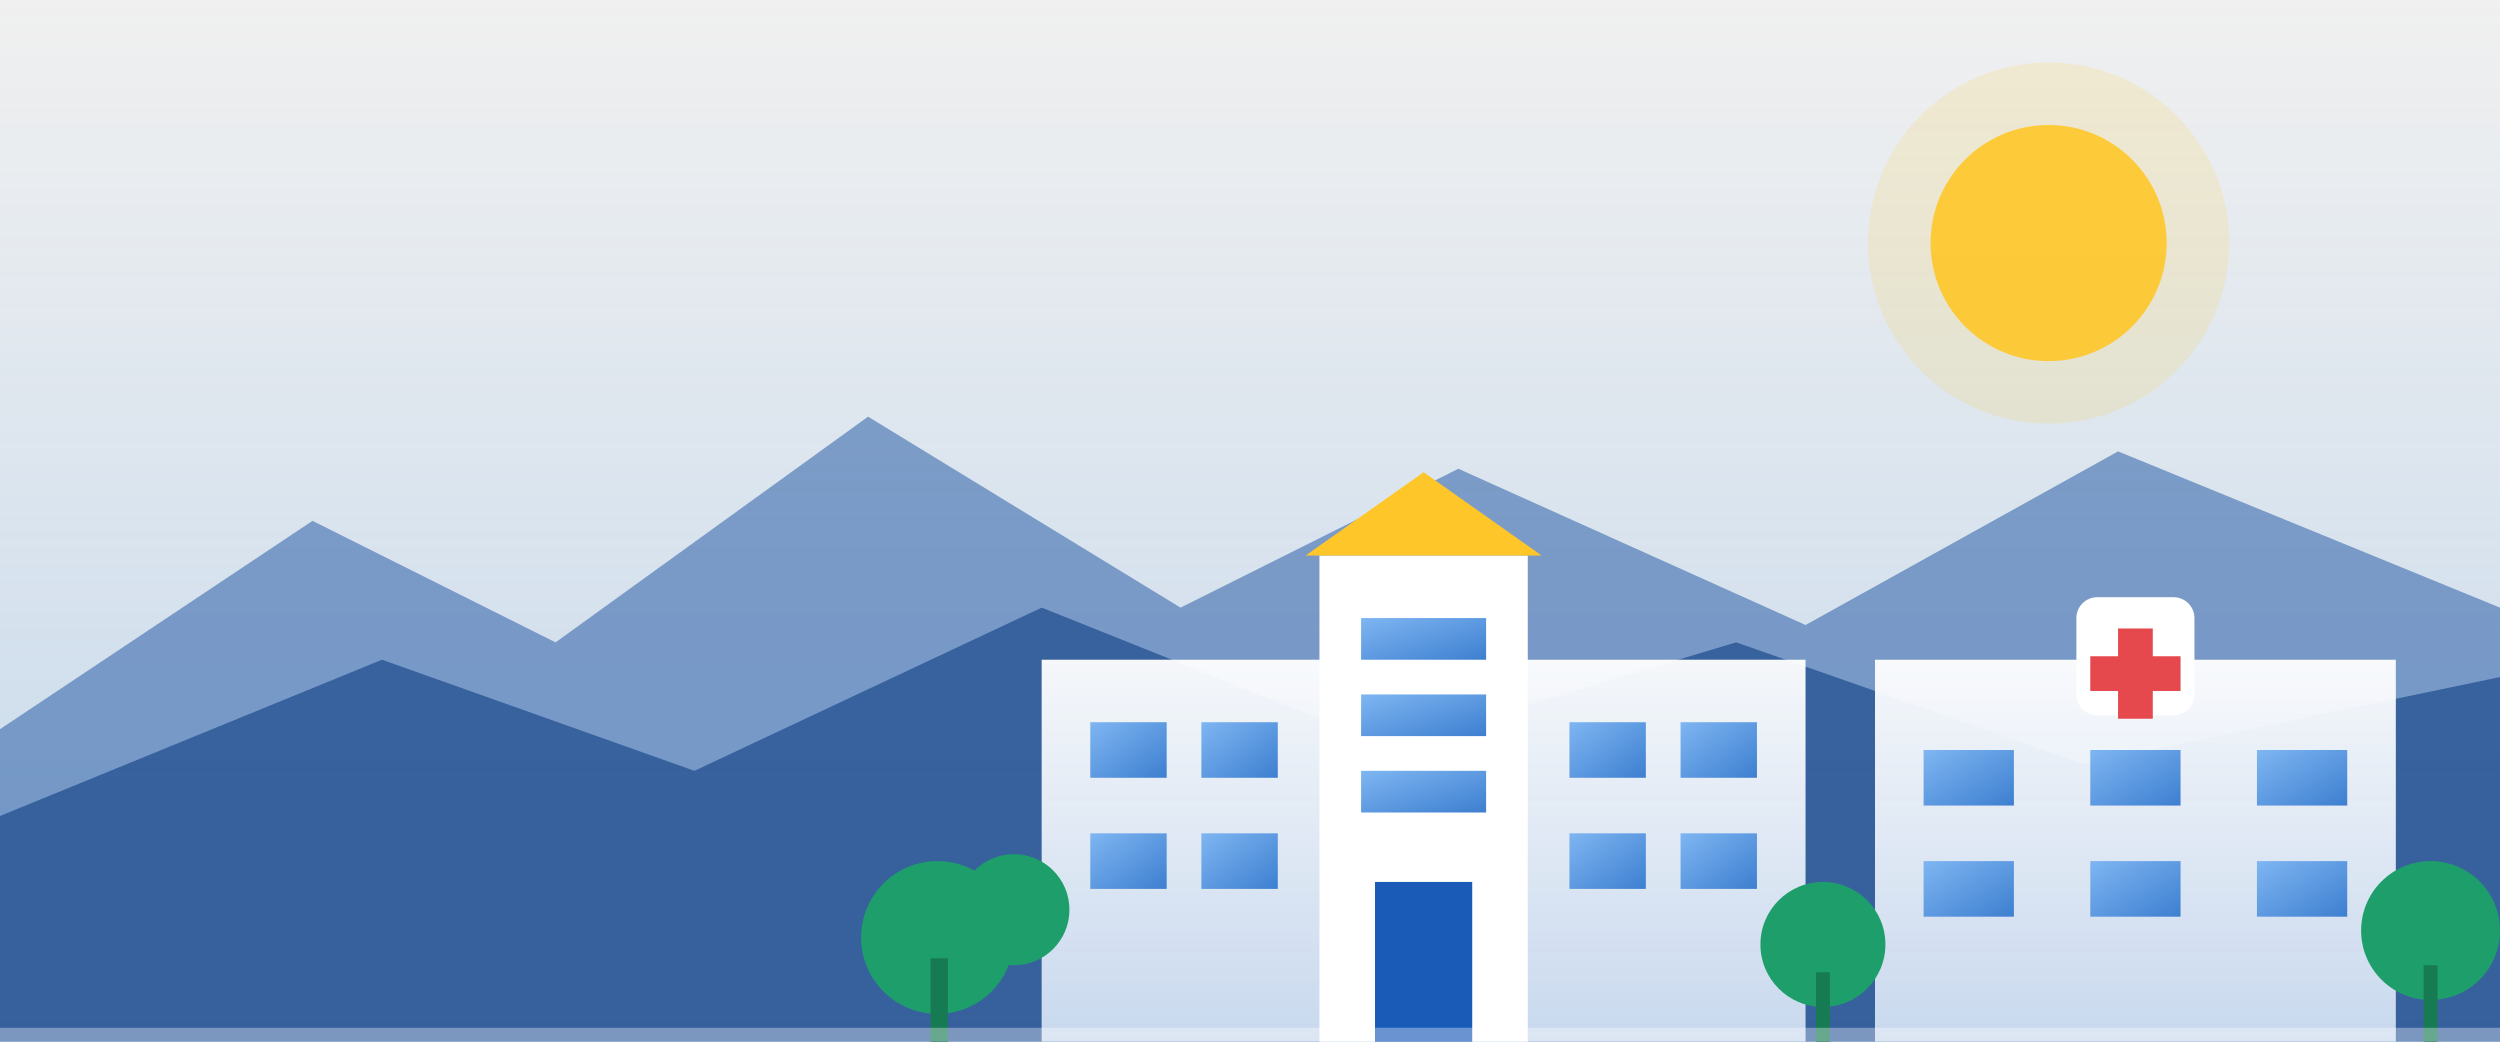
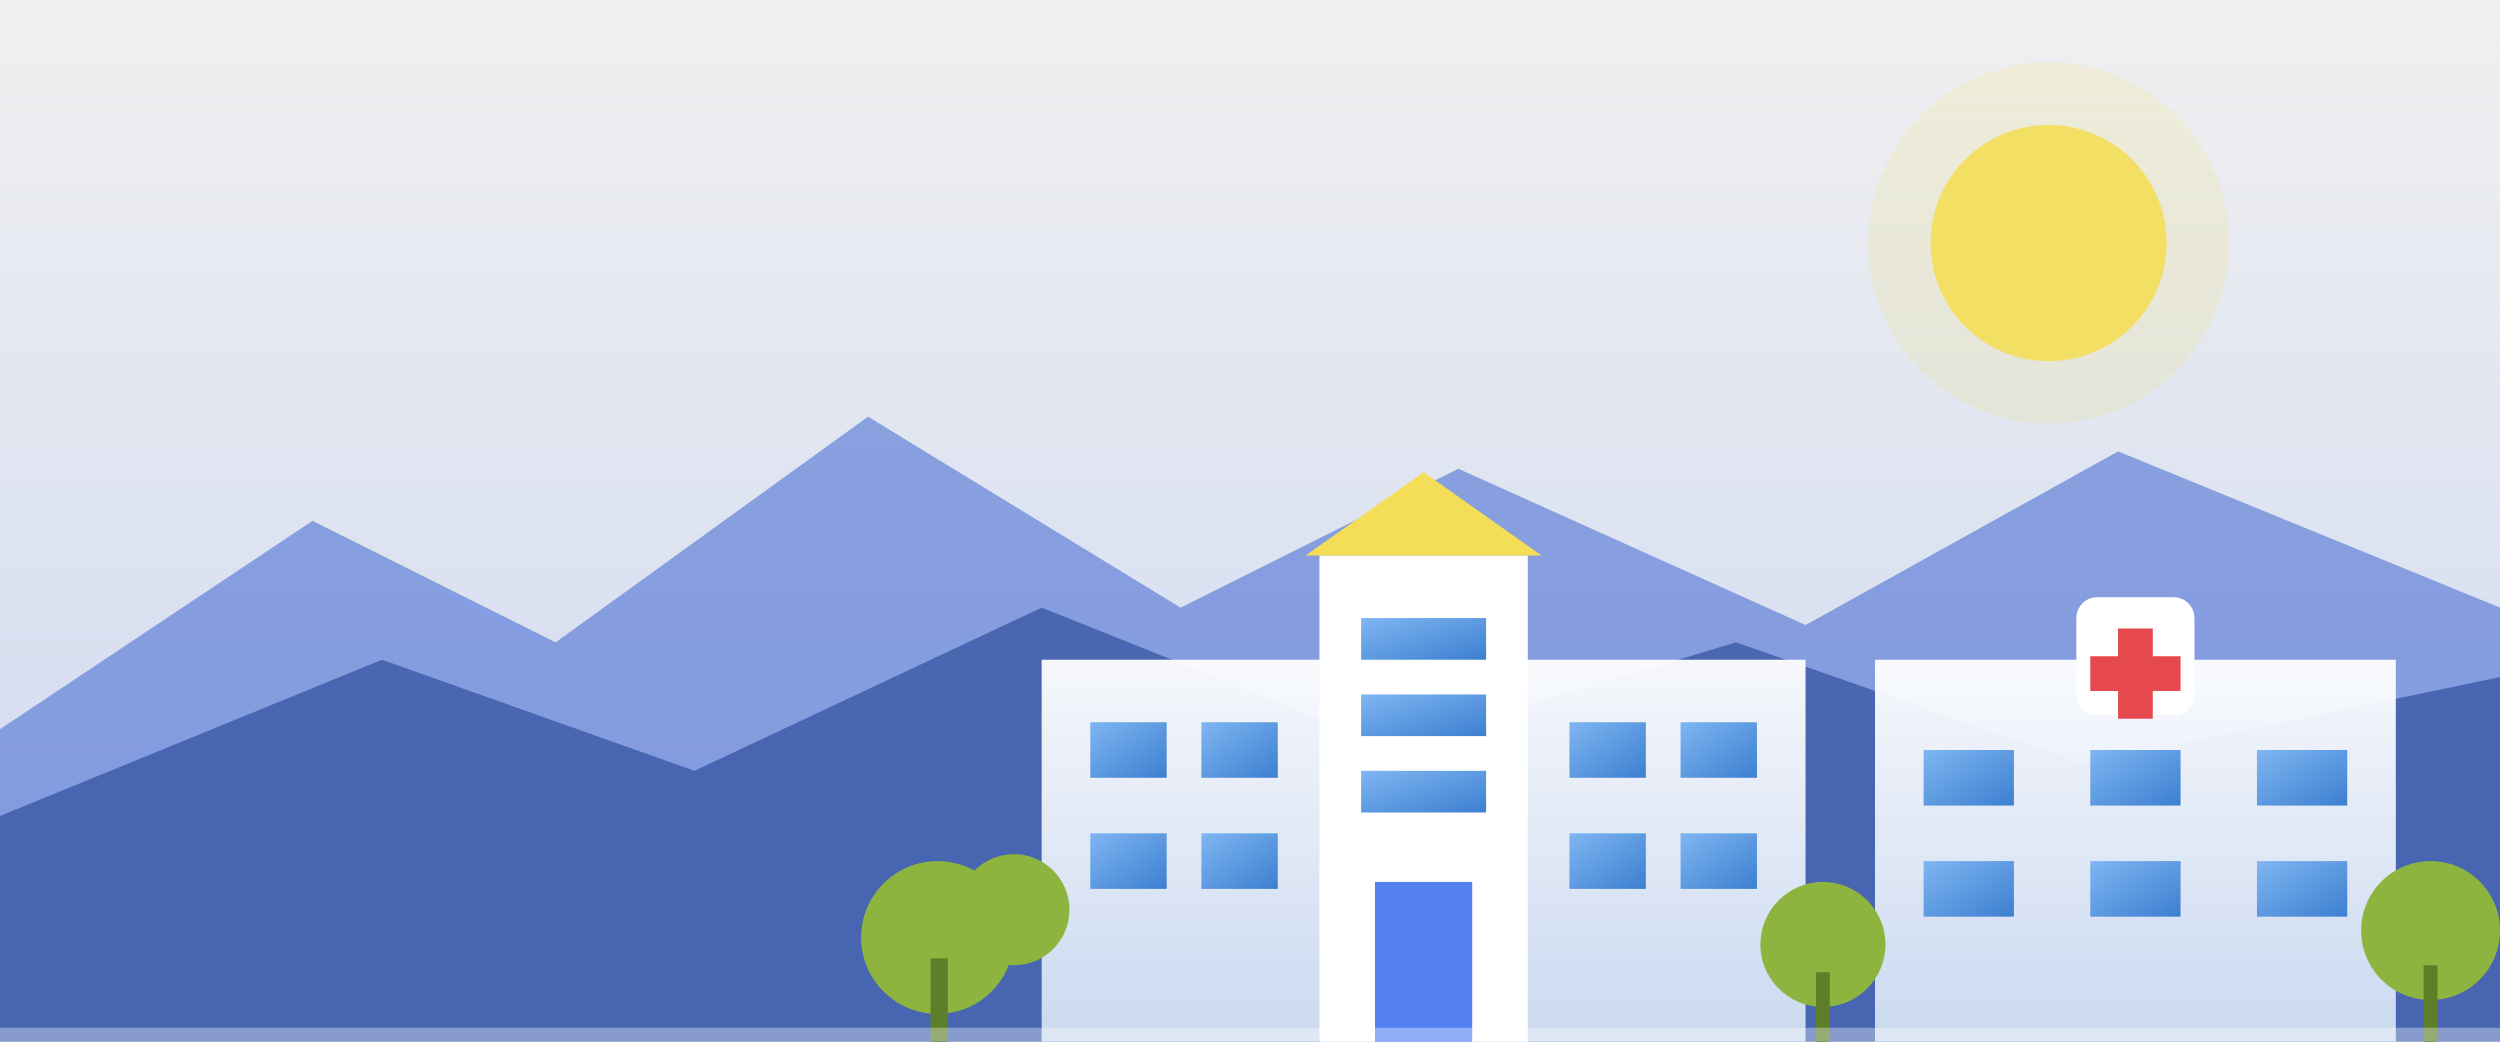
<svg xmlns="http://www.w3.org/2000/svg" viewBox="0 0 720 300" preserveAspectRatio="xMaxYMax slice" role="img" aria-label="산과 캠퍼스 건물 일러스트">
  <defs>
    <linearGradient id="sky" x1="0" y1="0" x2="0" y2="1">
-       <stop offset="0" stop-color="#3d8fe0" stop-opacity=".0" />
-       <stop offset="1" stop-color="#3d8fe0" stop-opacity=".25" />
+       <stop offset="0" stop-color="#5d8cf5" stop-opacity=".0" />
+       <stop offset="1" stop-color="#5d8cf5" stop-opacity=".25" />
    </linearGradient>
    <linearGradient id="bld" x1="0" y1="0" x2="0" y2="1">
      <stop offset="0" stop-color="#ffffff" stop-opacity=".95" />
      <stop offset="1" stop-color="#d9e6f7" stop-opacity=".9" />
    </linearGradient>
    <linearGradient id="glass" x1="0" y1="0" x2="1" y2="1">
      <stop offset="0" stop-color="#7fb6f2" />
      <stop offset="1" stop-color="#3d7fd0" />
    </linearGradient>
  </defs>
  <rect width="720" height="300" fill="url(#sky)" />
-   <circle cx="590" cy="70" r="34" fill="#ffc629" opacity=".9" />
-   <circle cx="590" cy="70" r="52" fill="#ffc629" opacity=".15" />
-   <path d="M0 210 L90 150 L160 185 L250 120 L340 175 L420 135 L520 180 L610 130 L720 175 L720 300 L0 300Z" fill="#2c5fa8" opacity=".55" />
-   <path d="M0 235 L110 190 L200 222 L300 175 L400 215 L500 185 L600 220 L720 195 L720 300 L0 300Z" fill="#1d4a8c" opacity=".7" />
+   <circle cx="590" cy="70" r="34" fill="#f4de57" opacity=".9" />
+   <circle cx="590" cy="70" r="52" fill="#f4de57" opacity=".15" />
+   <path d="M0 210 L90 150 L160 185 L250 120 L340 175 L420 135 L520 180 L610 130 L720 175 L720 300 L0 300Z" fill="#3f66cf" opacity=".55" />
+   <path d="M0 235 L110 190 L200 222 L300 175 L400 215 L500 185 L600 220 L720 195 L720 300 L0 300Z" fill="#2f4e9e" opacity=".7" />
  <g transform="translate(300 150)">
    <rect x="0" y="40" width="220" height="110" fill="url(#bld)" />
    <rect x="80" y="10" width="60" height="140" fill="#fff" />
-     <polygon points="76,10 110,-14 144,10" fill="#ffc629" />
-     <rect x="96" y="104" width="28" height="46" fill="#1a5bb8" />
+     <polygon points="76,10 110,-14 144,10" fill="#f4de57" />
+     <rect x="96" y="104" width="28" height="46" fill="#5380f0" />
    <g fill="url(#glass)">
      <rect x="92" y="28" width="36" height="12" />
      <rect x="92" y="50" width="36" height="12" />
      <rect x="92" y="72" width="36" height="12" />
      <rect x="14" y="58" width="22" height="16" />
      <rect x="46" y="58" width="22" height="16" />
      <rect x="152" y="58" width="22" height="16" />
      <rect x="184" y="58" width="22" height="16" />
      <rect x="14" y="90" width="22" height="16" />
      <rect x="46" y="90" width="22" height="16" />
      <rect x="152" y="90" width="22" height="16" />
      <rect x="184" y="90" width="22" height="16" />
    </g>
  </g>
  <g transform="translate(540 190)">
    <rect x="0" y="0" width="150" height="110" fill="url(#bld)" />
    <rect x="58" y="-18" width="34" height="34" rx="6" fill="#fff" />
    <path d="M70 -9 h10 v8 h8 v10 h-8 v8 h-10 v-8 h-8 v-10 h8z" fill="#e5484d" />
    <g fill="url(#glass)">
      <rect x="14" y="26" width="26" height="16" />
      <rect x="62" y="26" width="26" height="16" />
      <rect x="110" y="26" width="26" height="16" />
      <rect x="14" y="58" width="26" height="16" />
      <rect x="62" y="58" width="26" height="16" />
      <rect x="110" y="58" width="26" height="16" />
    </g>
  </g>
-   <g fill="#1e9e6a">
+   <g fill="#8db43f">
    <circle cx="270" cy="270" r="22" />
    <circle cx="292" cy="262" r="16" />
    <circle cx="525" cy="272" r="18" />
    <circle cx="700" cy="268" r="20" />
  </g>
-   <g fill="#167a52">
+   <g fill="#5e7f2a">
    <rect x="268" y="276" width="5" height="24" />
    <rect x="523" y="280" width="4" height="20" />
    <rect x="698" y="278" width="4" height="22" />
  </g>
  <rect x="0" y="296" width="720" height="4" fill="#ffffff" opacity=".35" />
</svg>
